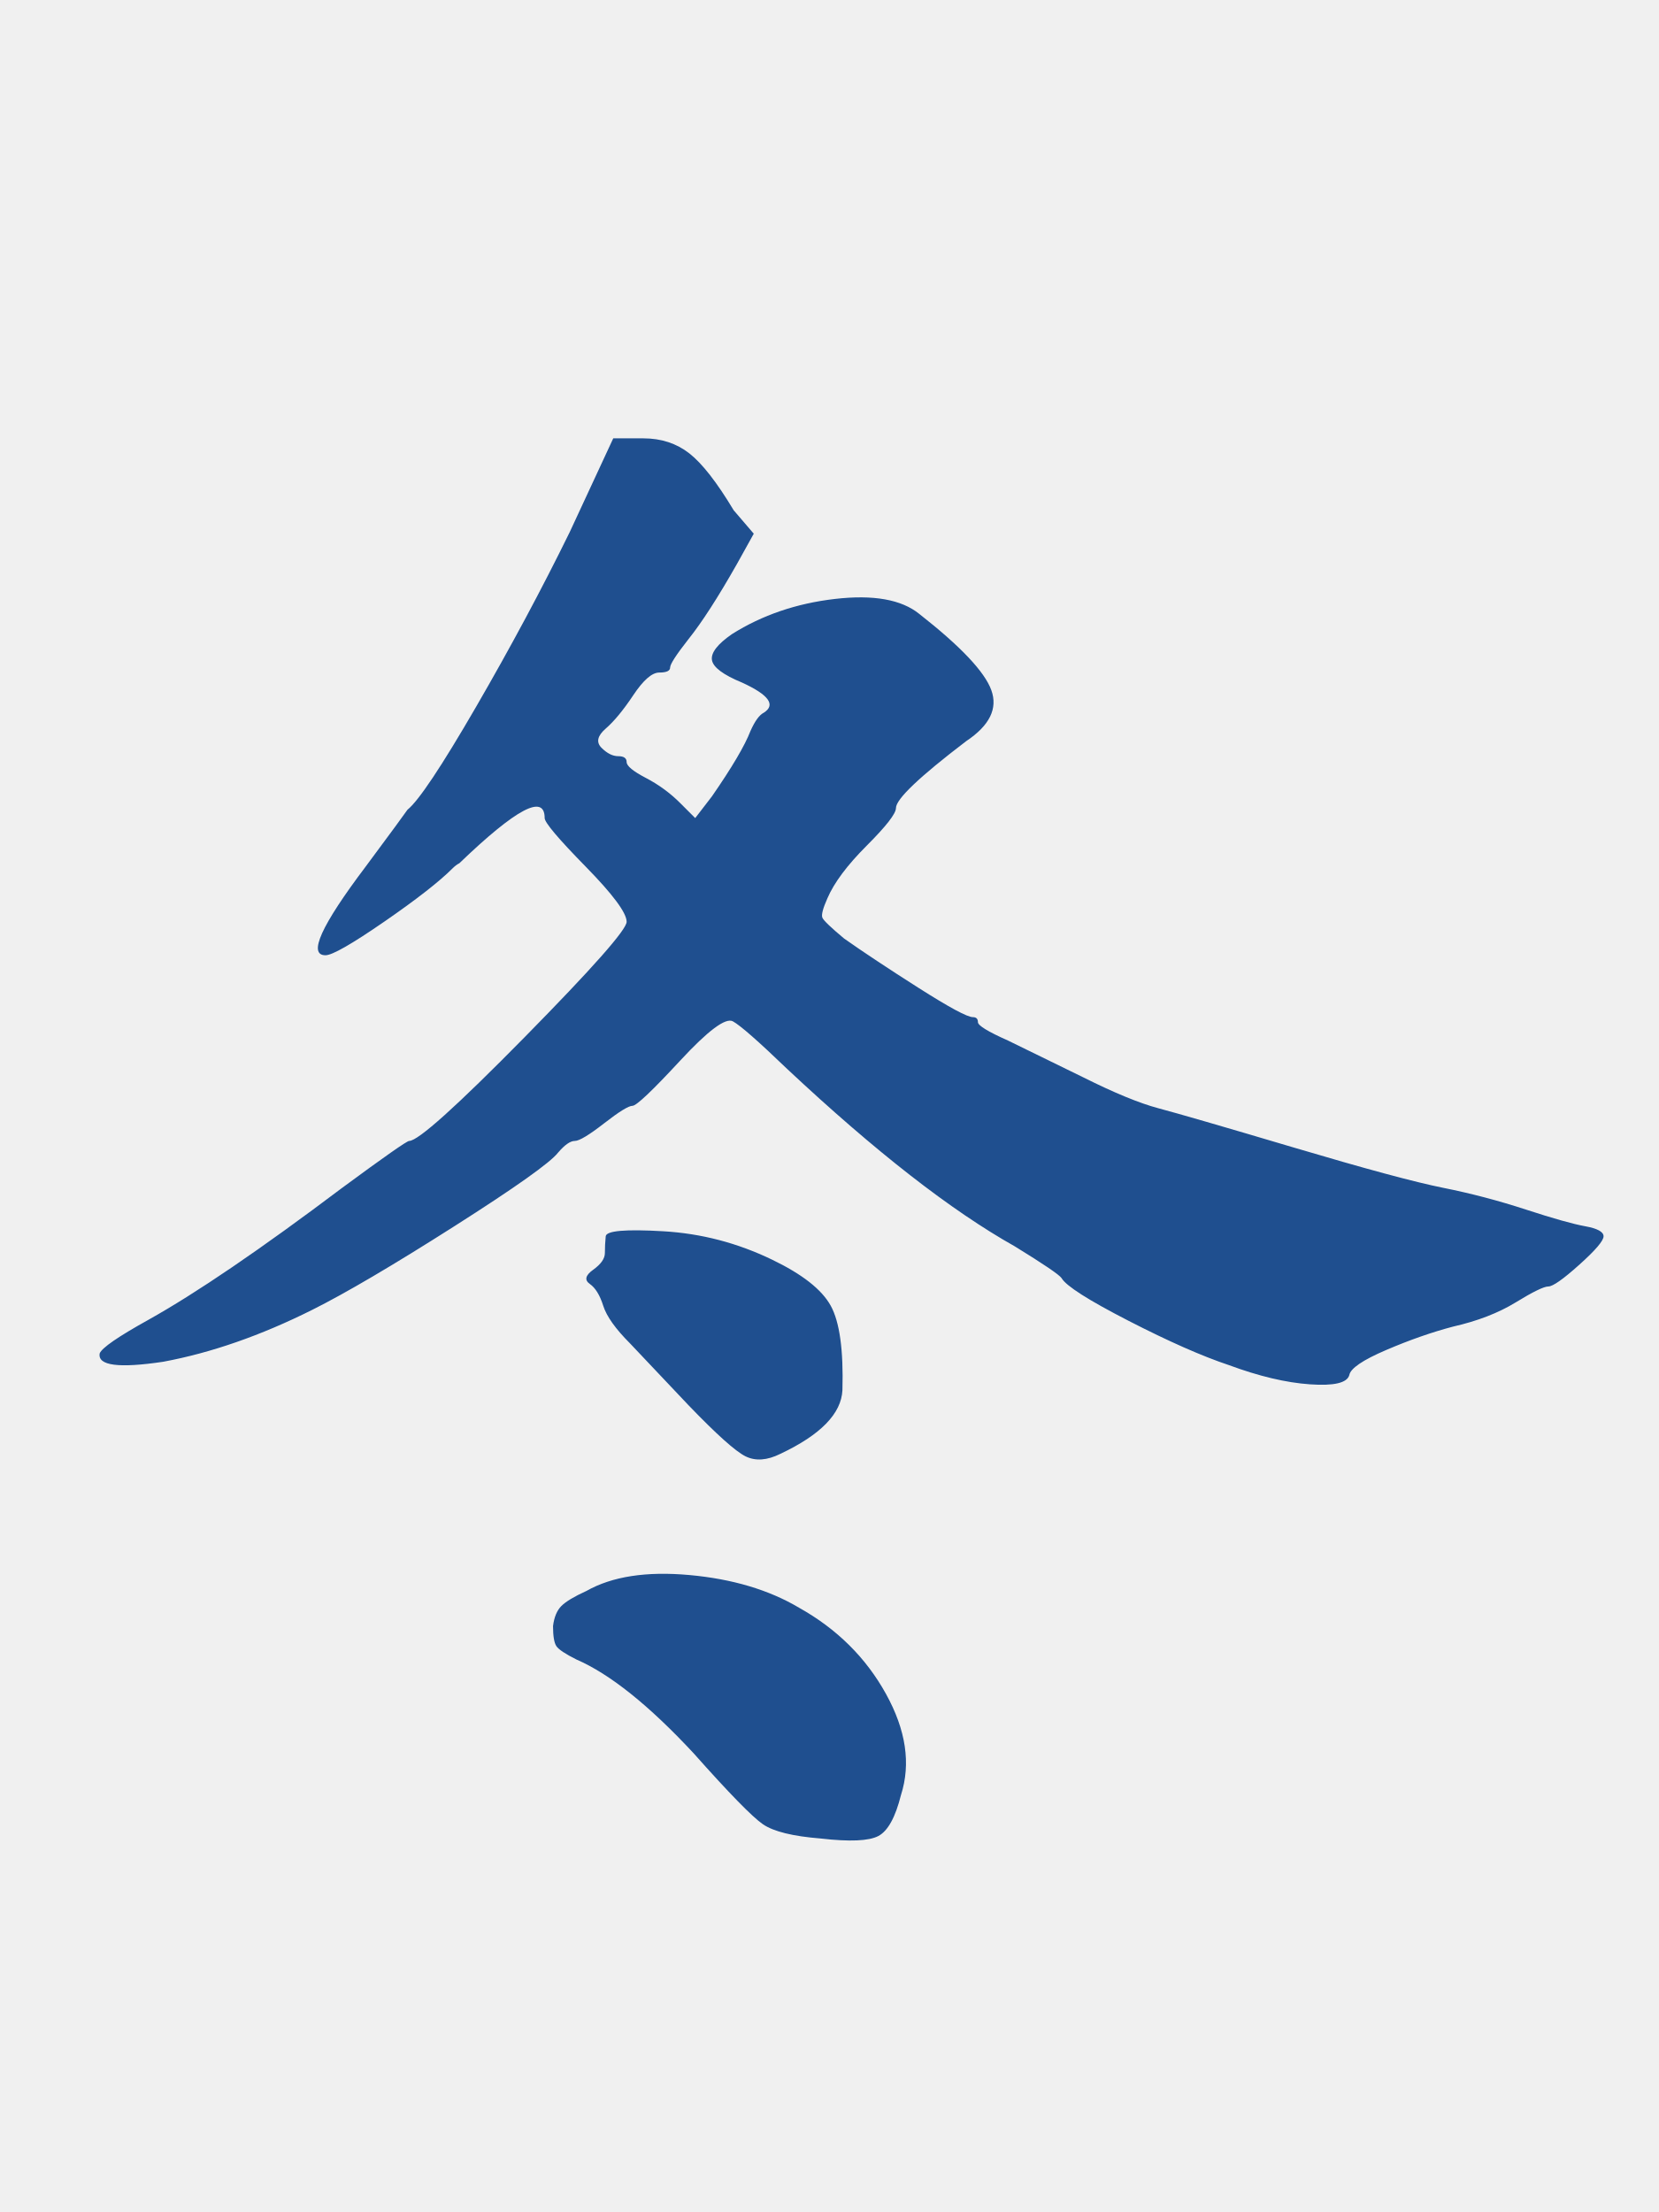
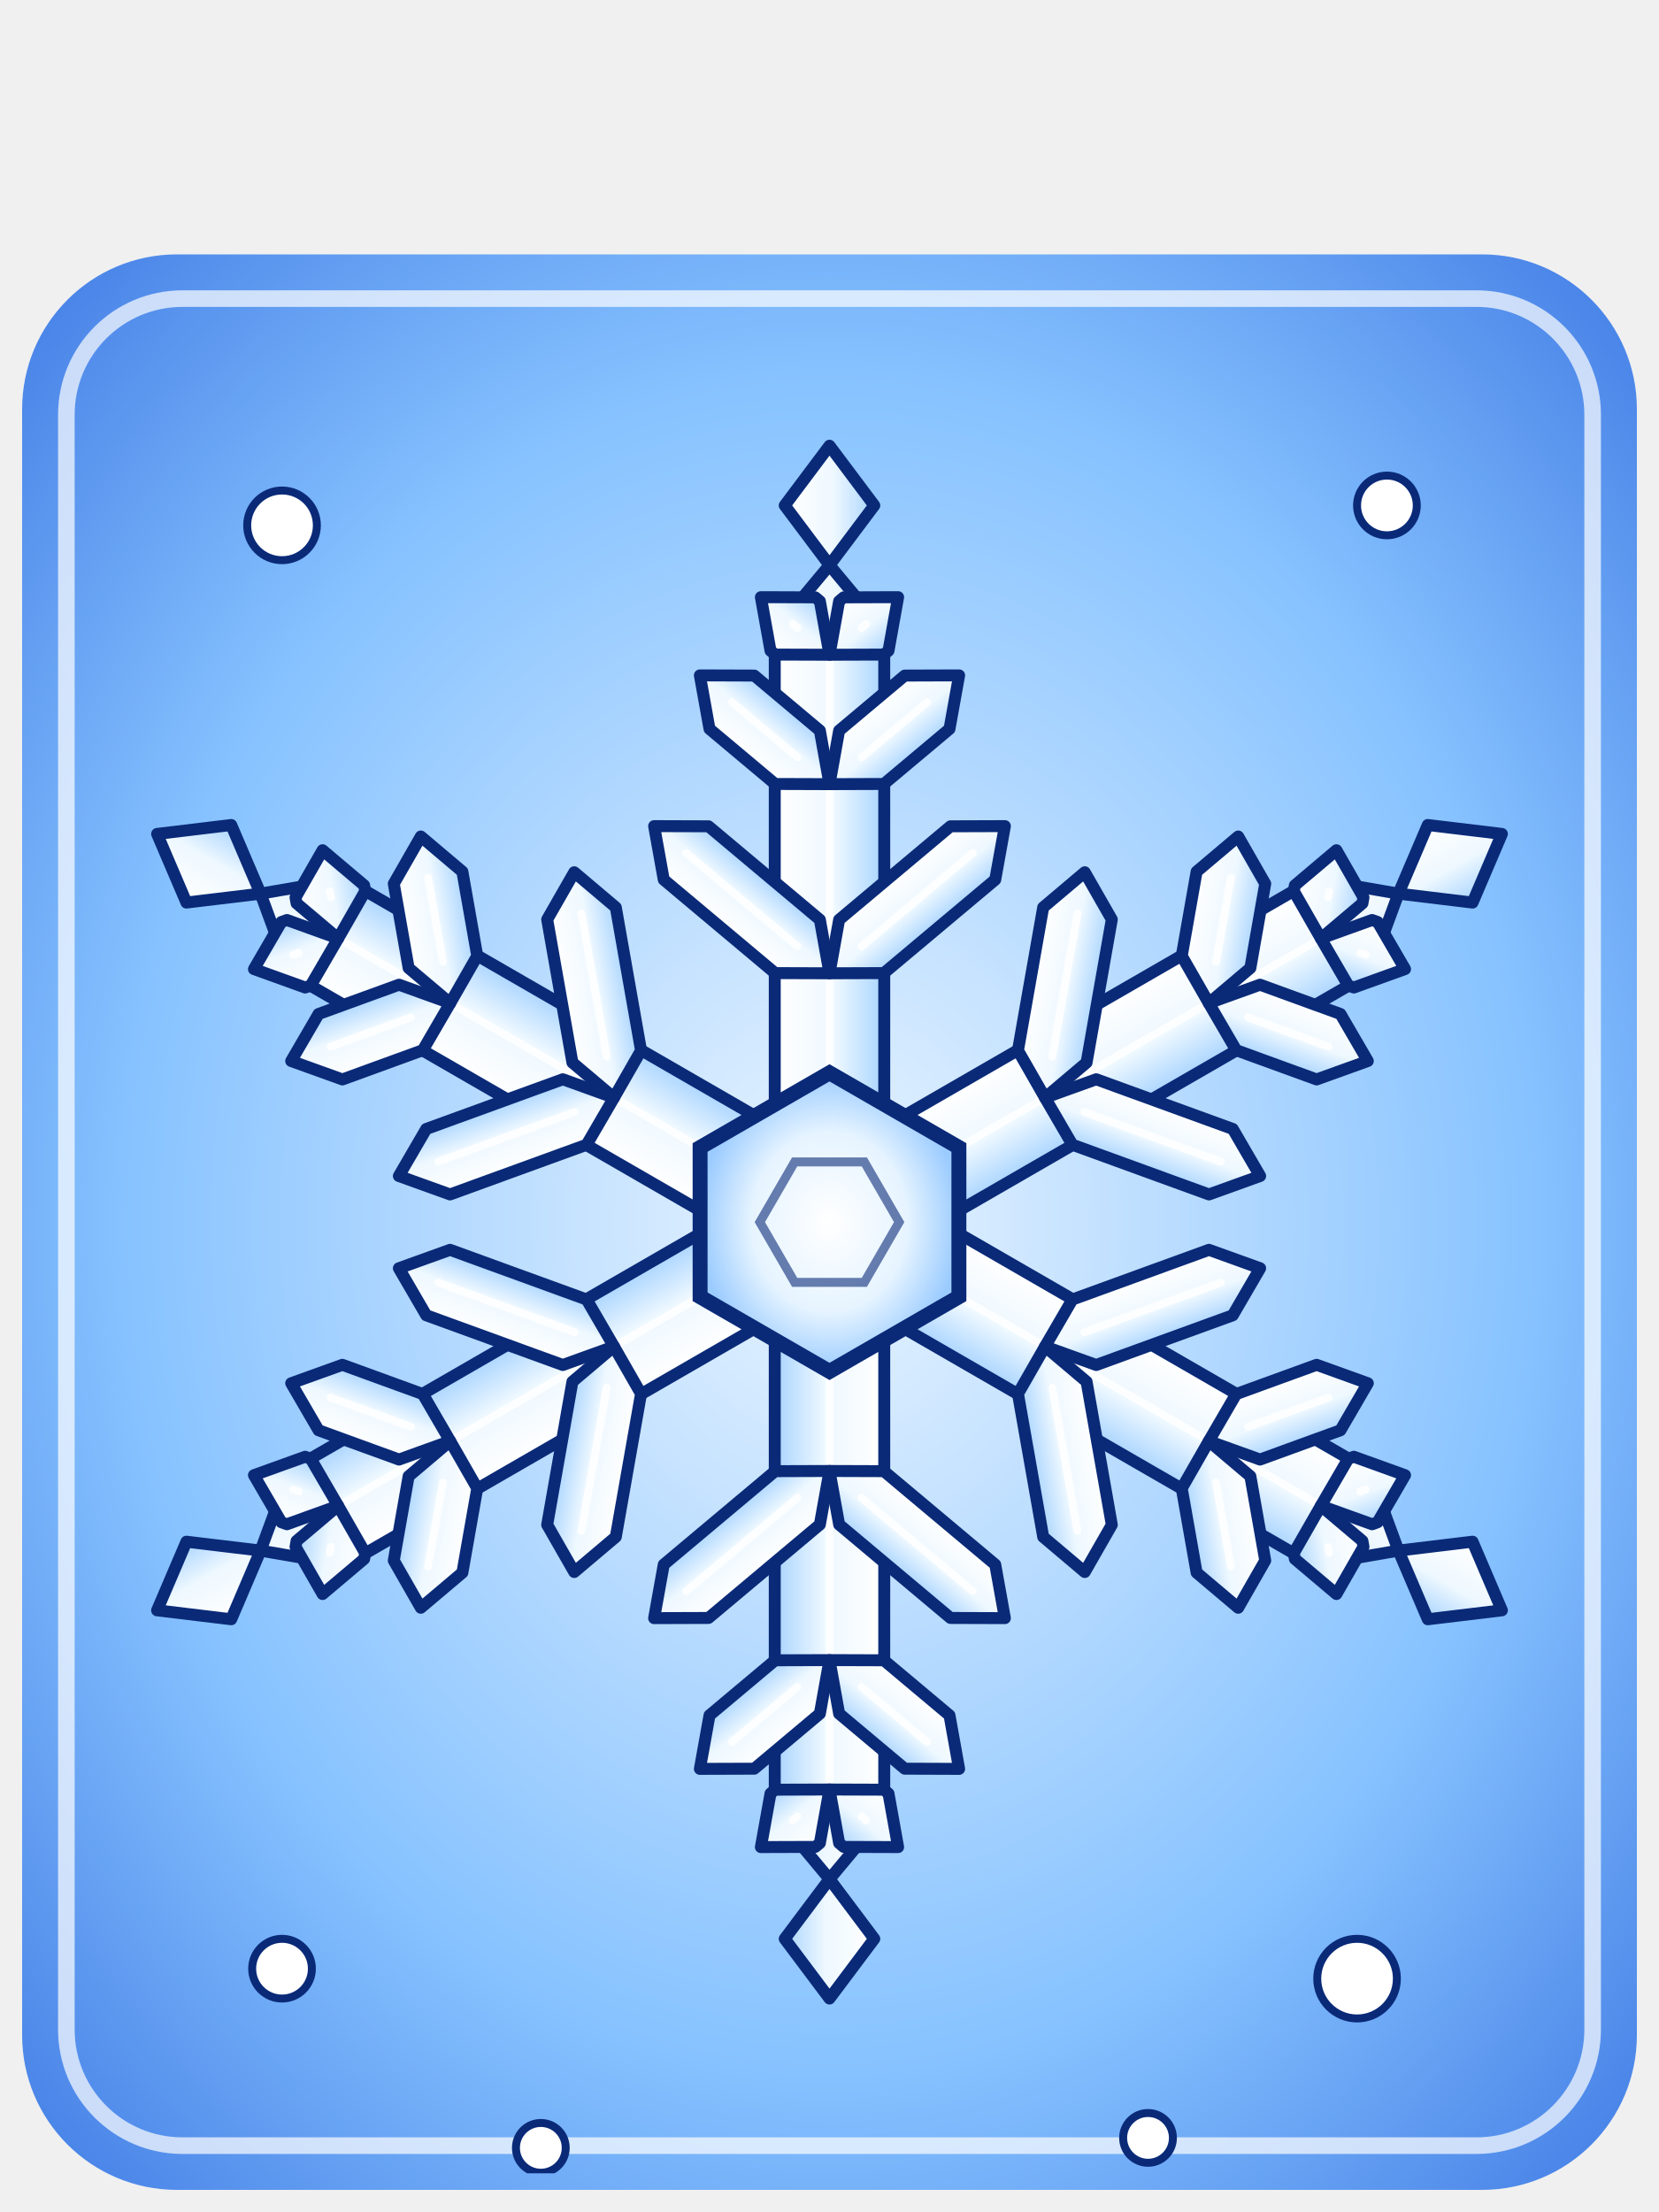
<svg xmlns="http://www.w3.org/2000/svg" width="300" height="400" viewBox="0 0 300 400">
-   <path d="M342 84Q365 97 403.5 93.5Q442 90 469 74Q503 55 521.0 22.5Q539 -10 530 -38Q525 -58 516.5 -62.5Q508 -67 482 -64Q457 -62 447.5 -55.5Q438 -49 406 -13Q366 30 336 43Q326 48 324.0 51.0Q322 54 322 63Q323 71 327.0 75.0Q331 79 342 84ZM368 232Q355 245 352.0 254.5Q349 264 344.0 267.5Q339 271 346.0 276.0Q353 281 353.0 286.0Q353 291 353.5 296.0Q354 301 388.0 299.0Q422 297 453 282Q480 269 488.0 254.5Q496 240 495 204Q494 183 458 166Q446 160 437.0 164.5Q428 169 403 195ZM332 717 358 773H376Q392 773 403.5 764.0Q415 755 430 730L442 716L432 698Q415 668 403 653Q392 639 392.0 636.0Q392 633 385.5 633.0Q379 633 370.0 619.5Q361 606 353.5 599.5Q346 593 351.0 588.0Q356 583 361.0 583.0Q366 583 366.0 579.5Q366 576 377.5 570.0Q389 564 398 555L407 546L417 559Q435 585 440 598Q444 607 448 609Q459 616 435 627Q418 634 417.0 640.5Q416 647 429 656Q456 673 490.5 677.0Q525 681 541 668Q578 639 584.0 622.5Q590 606 569 592Q527 560 527 552Q527 547 509.5 529.5Q492 512 486 498Q482 489 483.0 486.5Q484 484 496 474Q513 462 540.5 444.5Q568 427 573 427Q576 427 576.0 424.0Q576 421 594 413L639 391Q667 377 684.0 372.5Q701 368 765.0 349.0Q829 330 854.0 325.0Q879 320 903.5 312.0Q928 304 939.0 302.0Q950 300 950.0 296.0Q950 292 935.5 279.0Q921 266 917.0 266.0Q913 266 897.5 256.5Q882 247 860 242Q841 237 820.0 228.0Q799 219 798 213Q796 206 774.5 207.5Q753 209 726 219Q702 227 666.0 245.5Q630 264 626 271Q624 274 598 290Q541 322 462 396Q436 421 429.5 424.5Q423 428 398.0 401.0Q373 374 369.5 374.0Q366 374 352.5 363.5Q339 353 335.0 353.0Q331 353 325 346Q318 337 263.0 302.0Q208 267 178 252Q132 229 89 221Q49 215 51 226Q53 231 80 246Q123 270 196 325Q234 353 236 353Q244 353 305.0 415.0Q366 477 366 484Q366 492 341.5 517.0Q317 542 317 546Q317 568 266 519Q264 518 262 516Q250 504 221.0 484.0Q192 464 186 464Q170 464 210 517Q233 548 235 551Q245 559 276.0 612.5Q307 666 332 717Z" fill="#1f4f8f" transform="translate(2.6 313.1) scale(0.3025 -0.3025)" />
+   <defs>
+     <linearGradient id="g0" x1="0" y1="0" x2="0" y2="1">
+       <stop offset="0" stop-color="#ffffff" />
+       <stop offset="0.55" stop-color="#eef8ff" />
+       <stop offset="1" stop-color="#a8d4ff" />
+     </linearGradient>
+     <radialGradient id="g1" cx="0.5" cy="0.5" r="0.5">
+       <stop offset="0" stop-color="#ffffff" />
+       <stop offset="0.6" stop-color="#e6f4ff" />
+       <stop offset="1" stop-color="#9cccff" />
+     </radialGradient>
+     <radialGradient id="g2" cx="0.5" cy="0.5" r="0.8">
+       <stop offset="0" stop-color="#eaf5ff" />
+       <stop offset="0.55" stop-color="#86c2ff" />
+       <stop offset="1" stop-color="#2a64dc" />
+     </radialGradient>
+     <clipPath id="card">
+       <rect x="7" y="49" width="286" height="344" rx="25" />
+     </clipPath>
+   </defs>
+   <rect x="4" y="46" width="292" height="350" rx="28" fill="url(#g2)" />
+   <rect x="12" y="54" width="276" height="334" rx="21" fill="none" stroke="#ffffff" stroke-width="3" stroke-opacity="0.7" />
+   <g clip-path="url(#card)">
+     <g transform="translate(150 221) scale(0.9) translate(-150 -200)">
+       <g transform="translate(150 200) rotate(-90)">
+         <path d="M0,0 L13.2,-11 L118.8,-11 L132,0 L118.8,11 L13.2,11Z" fill="url(#g0)" stroke="#0a2a78" stroke-width="2.4" stroke-linejoin="round" stroke-linecap="round" />
+         <path d="M13.2,0 L118.8,0" fill="none" stroke="#ffffff" stroke-width="1.6" stroke-linecap="round" stroke-linejoin="round" stroke-opacity="0.8" />
+         <g transform="translate(50 0) rotate(-50)">
+           <path d="M0,0 L8.4,-7 L37.6,-7 L46,0 L37.6,7 L8.4,7Z" fill="url(#g0)" stroke="#0a2a78" stroke-width="2.4" stroke-linejoin="round" stroke-linecap="round" />
+           <path d="M8.4,0 L37.6,0" fill="none" stroke="#ffffff" stroke-width="1.6" stroke-linecap="round" stroke-linejoin="round" stroke-opacity="0.8" />
+         </g>
+         <g transform="translate(50 0) rotate(50)">
+           <path d="M0,0 L8.4,-7 L37.6,-7 L46,0 L37.6,7 L8.4,7Z" fill="url(#g0)" stroke="#0a2a78" stroke-width="2.4" stroke-linejoin="round" stroke-linecap="round" />
+           <path d="M8.4,0 L37.6,0" fill="none" stroke="#ffffff" stroke-width="1.6" stroke-linecap="round" stroke-linejoin="round" stroke-opacity="0.8" />
+         </g>
+         <g transform="translate(88 0) rotate(-50)">
+           <path d="M0,0 L8.4,-7 L25.6,-7 L34,0 L25.6,7 L8.4,7Z" fill="url(#g0)" stroke="#0a2a78" stroke-width="2.4" stroke-linejoin="round" stroke-linecap="round" />
+           <path d="M8.4,0 L25.6,0" fill="none" stroke="#ffffff" stroke-width="1.6" stroke-linecap="round" stroke-linejoin="round" stroke-opacity="0.8" />
+         </g>
+         <g transform="translate(88 0) rotate(50)">
+           <path d="M0,0 L8.4,-7 L25.6,-7 L34,0 L25.6,7 L8.4,7Z" fill="url(#g0)" stroke="#0a2a78" stroke-width="2.4" stroke-linejoin="round" stroke-linecap="round" />
+           <path d="M8.4,0 L25.6,0" fill="none" stroke="#ffffff" stroke-width="1.6" stroke-linecap="round" stroke-linejoin="round" stroke-opacity="0.8" />
+         </g>
+         <g transform="translate(114 0) rotate(-50)">
+           <path d="M0,0 L8.4,-7 L9.6,-7 L18,0 L9.6,7 L8.4,7Z" fill="url(#g0)" stroke="#0a2a78" stroke-width="2.4" stroke-linejoin="round" stroke-linecap="round" />
+           <path d="M8.4,0 L9.6,0" fill="none" stroke="#ffffff" stroke-width="1.6" stroke-linecap="round" stroke-linejoin="round" stroke-opacity="0.8" />
+         </g>
+         <g transform="translate(114 0) rotate(50)">
+           <path d="M0,0 L8.4,-7 L9.6,-7 L18,0 L9.6,7 L8.4,7Z" fill="url(#g0)" stroke="#0a2a78" stroke-width="2.4" stroke-linejoin="round" stroke-linecap="round" />
+           <path d="M8.4,0 L9.6,0" fill="none" stroke="#ffffff" stroke-width="1.6" stroke-linecap="round" stroke-linejoin="round" stroke-opacity="0.8" />
+         </g>
+         <polygon points="132,0 144,-9 156,0 144,9" fill="url(#g0)" stroke="#0a2a78" stroke-width="2.4" stroke-linejoin="round" />
+       </g>
+       <g transform="translate(150 200) rotate(-30)">
+         <path d="M0,0 L13.2,-11 L118.8,-11 L132,0 L118.8,11 L13.2,11Z" fill="url(#g0)" stroke="#0a2a78" stroke-width="2.4" stroke-linejoin="round" stroke-linecap="round" />
+         <path d="M13.2,0 L118.8,0" fill="none" stroke="#ffffff" stroke-width="1.6" stroke-linecap="round" stroke-linejoin="round" stroke-opacity="0.8" />
+         <g transform="translate(50 0) rotate(-50)">
+           <path d="M0,0 L8.4,-7 L37.6,-7 L46,0 L37.6,7 L8.4,7Z" fill="url(#g0)" stroke="#0a2a78" stroke-width="2.4" stroke-linejoin="round" stroke-linecap="round" />
+           <path d="M8.4,0 L37.6,0" fill="none" stroke="#ffffff" stroke-width="1.6" stroke-linecap="round" stroke-linejoin="round" stroke-opacity="0.8" />
+         </g>
+         <g transform="translate(50 0) rotate(50)">
+           <path d="M0,0 L8.4,-7 L37.6,-7 L46,0 L37.6,7 L8.4,7Z" fill="url(#g0)" stroke="#0a2a78" stroke-width="2.4" stroke-linejoin="round" stroke-linecap="round" />
+           <path d="M8.4,0 L37.6,0" fill="none" stroke="#ffffff" stroke-width="1.6" stroke-linecap="round" stroke-linejoin="round" stroke-opacity="0.8" />
+         </g>
+         <g transform="translate(88 0) rotate(-50)">
+           <path d="M0,0 L8.4,-7 L25.6,-7 L34,0 L25.6,7 L8.4,7Z" fill="url(#g0)" stroke="#0a2a78" stroke-width="2.4" stroke-linejoin="round" stroke-linecap="round" />
+           <path d="M8.4,0 L25.6,0" fill="none" stroke="#ffffff" stroke-width="1.6" stroke-linecap="round" stroke-linejoin="round" stroke-opacity="0.8" />
+         </g>
+         <g transform="translate(88 0) rotate(50)">
+           <path d="M0,0 L8.4,-7 L25.6,-7 L34,0 L25.6,7 L8.4,7Z" fill="url(#g0)" stroke="#0a2a78" stroke-width="2.4" stroke-linejoin="round" stroke-linecap="round" />
+           <path d="M8.4,0 L25.6,0" fill="none" stroke="#ffffff" stroke-width="1.6" stroke-linecap="round" stroke-linejoin="round" stroke-opacity="0.8" />
+         </g>
+         <g transform="translate(114 0) rotate(-50)">
+           <path d="M0,0 L8.4,-7 L9.6,-7 L18,0 L9.6,7 L8.4,7Z" fill="url(#g0)" stroke="#0a2a78" stroke-width="2.4" stroke-linejoin="round" stroke-linecap="round" />
+           <path d="M8.4,0 L9.6,0" fill="none" stroke="#ffffff" stroke-width="1.6" stroke-linecap="round" stroke-linejoin="round" stroke-opacity="0.8" />
+         </g>
+         <g transform="translate(114 0) rotate(50)">
+           <path d="M0,0 L8.4,-7 L9.6,-7 L18,0 L9.6,7 L8.4,7Z" fill="url(#g0)" stroke="#0a2a78" stroke-width="2.4" stroke-linejoin="round" stroke-linecap="round" />
+           <path d="M8.4,0 L9.6,0" fill="none" stroke="#ffffff" stroke-width="1.6" stroke-linecap="round" stroke-linejoin="round" stroke-opacity="0.8" />
+         </g>
+         <polygon points="132,0 144,-9 156,0 144,9" fill="url(#g0)" stroke="#0a2a78" stroke-width="2.4" stroke-linejoin="round" />
+       </g>
+       <g transform="translate(150 200) rotate(30)">
+         <path d="M0,0 L13.2,-11 L118.8,-11 L132,0 L118.8,11 L13.2,11Z" fill="url(#g0)" stroke="#0a2a78" stroke-width="2.4" stroke-linejoin="round" stroke-linecap="round" />
+         <path d="M13.2,0 L118.8,0" fill="none" stroke="#ffffff" stroke-width="1.6" stroke-linecap="round" stroke-linejoin="round" stroke-opacity="0.8" />
+         <g transform="translate(50 0) rotate(-50)">
+           <path d="M0,0 L8.4,-7 L37.6,-7 L46,0 L37.6,7 L8.4,7Z" fill="url(#g0)" stroke="#0a2a78" stroke-width="2.4" stroke-linejoin="round" stroke-linecap="round" />
+           <path d="M8.4,0 L37.6,0" fill="none" stroke="#ffffff" stroke-width="1.6" stroke-linecap="round" stroke-linejoin="round" stroke-opacity="0.8" />
+         </g>
+         <g transform="translate(50 0) rotate(50)">
+           <path d="M0,0 L8.4,-7 L37.6,-7 L46,0 L37.6,7 L8.4,7Z" fill="url(#g0)" stroke="#0a2a78" stroke-width="2.4" stroke-linejoin="round" stroke-linecap="round" />
+           <path d="M8.4,0 L37.6,0" fill="none" stroke="#ffffff" stroke-width="1.6" stroke-linecap="round" stroke-linejoin="round" stroke-opacity="0.8" />
+         </g>
+         <g transform="translate(88 0) rotate(-50)">
+           <path d="M0,0 L8.4,-7 L25.6,-7 L34,0 L25.6,7 L8.4,7Z" fill="url(#g0)" stroke="#0a2a78" stroke-width="2.4" stroke-linejoin="round" stroke-linecap="round" />
+           <path d="M8.4,0 L25.6,0" fill="none" stroke="#ffffff" stroke-width="1.6" stroke-linecap="round" stroke-linejoin="round" stroke-opacity="0.8" />
+         </g>
+         <g transform="translate(88 0) rotate(50)">
+           <path d="M0,0 L8.4,-7 L25.6,-7 L34,0 L25.6,7 L8.4,7Z" fill="url(#g0)" stroke="#0a2a78" stroke-width="2.4" stroke-linejoin="round" stroke-linecap="round" />
+           <path d="M8.4,0 L25.6,0" fill="none" stroke="#ffffff" stroke-width="1.6" stroke-linecap="round" stroke-linejoin="round" stroke-opacity="0.8" />
+         </g>
+         <g transform="translate(114 0) rotate(-50)">
+           <path d="M0,0 L8.4,-7 L9.6,-7 L18,0 L9.6,7 L8.4,7Z" fill="url(#g0)" stroke="#0a2a78" stroke-width="2.4" stroke-linejoin="round" stroke-linecap="round" />
+           <path d="M8.4,0 L9.6,0" fill="none" stroke="#ffffff" stroke-width="1.6" stroke-linecap="round" stroke-linejoin="round" stroke-opacity="0.8" />
+         </g>
+         <g transform="translate(114 0) rotate(50)">
+           <path d="M0,0 L8.4,-7 L9.6,-7 L18,0 L9.6,7 L8.4,7Z" fill="url(#g0)" stroke="#0a2a78" stroke-width="2.4" stroke-linejoin="round" stroke-linecap="round" />
+           <path d="M8.4,0 L9.6,0" fill="none" stroke="#ffffff" stroke-width="1.6" stroke-linecap="round" stroke-linejoin="round" stroke-opacity="0.8" />
+         </g>
+         <polygon points="132,0 144,-9 156,0 144,9" fill="url(#g0)" stroke="#0a2a78" stroke-width="2.4" stroke-linejoin="round" />
+       </g>
+       <g transform="translate(150 200) rotate(90)">
+         <path d="M0,0 L13.2,-11 L118.8,-11 L132,0 L118.8,11 L13.2,11Z" fill="url(#g0)" stroke="#0a2a78" stroke-width="2.4" stroke-linejoin="round" stroke-linecap="round" />
+         <path d="M13.2,0 L118.8,0" fill="none" stroke="#ffffff" stroke-width="1.6" stroke-linecap="round" stroke-linejoin="round" stroke-opacity="0.8" />
+         <g transform="translate(50 0) rotate(-50)">
+           <path d="M0,0 L8.4,-7 L37.6,-7 L46,0 L37.6,7 L8.4,7Z" fill="url(#g0)" stroke="#0a2a78" stroke-width="2.4" stroke-linejoin="round" stroke-linecap="round" />
+           <path d="M8.4,0 L37.6,0" fill="none" stroke="#ffffff" stroke-width="1.6" stroke-linecap="round" stroke-linejoin="round" stroke-opacity="0.8" />
+         </g>
+         <g transform="translate(50 0) rotate(50)">
+           <path d="M0,0 L8.4,-7 L37.6,-7 L46,0 L37.6,7 L8.4,7Z" fill="url(#g0)" stroke="#0a2a78" stroke-width="2.4" stroke-linejoin="round" stroke-linecap="round" />
+           <path d="M8.4,0 L37.6,0" fill="none" stroke="#ffffff" stroke-width="1.6" stroke-linecap="round" stroke-linejoin="round" stroke-opacity="0.8" />
+         </g>
+         <g transform="translate(88 0) rotate(-50)">
+           <path d="M0,0 L8.4,-7 L25.6,-7 L34,0 L25.6,7 L8.4,7Z" fill="url(#g0)" stroke="#0a2a78" stroke-width="2.4" stroke-linejoin="round" stroke-linecap="round" />
+           <path d="M8.4,0 L25.6,0" fill="none" stroke="#ffffff" stroke-width="1.6" stroke-linecap="round" stroke-linejoin="round" stroke-opacity="0.8" />
+         </g>
+         <g transform="translate(88 0) rotate(50)">
+           <path d="M0,0 L8.4,-7 L25.6,-7 L34,0 L25.6,7 L8.4,7Z" fill="url(#g0)" stroke="#0a2a78" stroke-width="2.4" stroke-linejoin="round" stroke-linecap="round" />
+           <path d="M8.4,0 L25.6,0" fill="none" stroke="#ffffff" stroke-width="1.6" stroke-linecap="round" stroke-linejoin="round" stroke-opacity="0.8" />
+         </g>
+         <g transform="translate(114 0) rotate(-50)">
+           <path d="M0,0 L8.4,-7 L9.6,-7 L18,0 L9.6,7 L8.4,7Z" fill="url(#g0)" stroke="#0a2a78" stroke-width="2.4" stroke-linejoin="round" stroke-linecap="round" />
+           <path d="M8.4,0 L9.6,0" fill="none" stroke="#ffffff" stroke-width="1.6" stroke-linecap="round" stroke-linejoin="round" stroke-opacity="0.8" />
+         </g>
+         <g transform="translate(114 0) rotate(50)">
+           <path d="M0,0 L8.4,-7 L9.6,-7 L18,0 L9.6,7 L8.4,7Z" fill="url(#g0)" stroke="#0a2a78" stroke-width="2.4" stroke-linejoin="round" stroke-linecap="round" />
+           <path d="M8.4,0 L9.6,0" fill="none" stroke="#ffffff" stroke-width="1.6" stroke-linecap="round" stroke-linejoin="round" stroke-opacity="0.8" />
+         </g>
+         <polygon points="132,0 144,-9 156,0 144,9" fill="url(#g0)" stroke="#0a2a78" stroke-width="2.4" stroke-linejoin="round" />
+       </g>
+       <g transform="translate(150 200) rotate(150)">
+         <path d="M0,0 L13.2,-11 L118.8,-11 L132,0 L118.8,11 L13.2,11Z" fill="url(#g0)" stroke="#0a2a78" stroke-width="2.4" stroke-linejoin="round" stroke-linecap="round" />
+         <path d="M13.2,0 L118.8,0" fill="none" stroke="#ffffff" stroke-width="1.6" stroke-linecap="round" stroke-linejoin="round" stroke-opacity="0.8" />
+         <g transform="translate(50 0) rotate(-50)">
+           <path d="M0,0 L8.4,-7 L37.6,-7 L46,0 L37.6,7 L8.4,7Z" fill="url(#g0)" stroke="#0a2a78" stroke-width="2.4" stroke-linejoin="round" stroke-linecap="round" />
+           <path d="M8.4,0 L37.6,0" fill="none" stroke="#ffffff" stroke-width="1.6" stroke-linecap="round" stroke-linejoin="round" stroke-opacity="0.8" />
+         </g>
+         <g transform="translate(50 0) rotate(50)">
+           <path d="M0,0 L8.4,-7 L37.6,-7 L46,0 L37.6,7 L8.4,7Z" fill="url(#g0)" stroke="#0a2a78" stroke-width="2.4" stroke-linejoin="round" stroke-linecap="round" />
+           <path d="M8.4,0 L37.6,0" fill="none" stroke="#ffffff" stroke-width="1.6" stroke-linecap="round" stroke-linejoin="round" stroke-opacity="0.8" />
+         </g>
+         <g transform="translate(88 0) rotate(-50)">
+           <path d="M0,0 L8.4,-7 L25.6,-7 L34,0 L25.6,7 L8.4,7Z" fill="url(#g0)" stroke="#0a2a78" stroke-width="2.4" stroke-linejoin="round" stroke-linecap="round" />
+           <path d="M8.4,0 L25.6,0" fill="none" stroke="#ffffff" stroke-width="1.6" stroke-linecap="round" stroke-linejoin="round" stroke-opacity="0.8" />
+         </g>
+         <g transform="translate(88 0) rotate(50)">
+           <path d="M0,0 L8.4,-7 L25.6,-7 L34,0 L25.6,7 L8.4,7Z" fill="url(#g0)" stroke="#0a2a78" stroke-width="2.4" stroke-linejoin="round" stroke-linecap="round" />
+           <path d="M8.4,0 L25.6,0" fill="none" stroke="#ffffff" stroke-width="1.6" stroke-linecap="round" stroke-linejoin="round" stroke-opacity="0.8" />
+         </g>
+         <g transform="translate(114 0) rotate(-50)">
+           <path d="M0,0 L8.4,-7 L9.6,-7 L18,0 L9.6,7 L8.4,7Z" fill="url(#g0)" stroke="#0a2a78" stroke-width="2.4" stroke-linejoin="round" stroke-linecap="round" />
+           <path d="M8.4,0 L9.6,0" fill="none" stroke="#ffffff" stroke-width="1.6" stroke-linecap="round" stroke-linejoin="round" stroke-opacity="0.8" />
+         </g>
+         <g transform="translate(114 0) rotate(50)">
+           <path d="M0,0 L8.4,-7 L9.6,-7 L18,0 L9.6,7 L8.4,7Z" fill="url(#g0)" stroke="#0a2a78" stroke-width="2.4" stroke-linejoin="round" stroke-linecap="round" />
+           <path d="M8.4,0 L9.6,0" fill="none" stroke="#ffffff" stroke-width="1.6" stroke-linecap="round" stroke-linejoin="round" stroke-opacity="0.8" />
+         </g>
+         <polygon points="132,0 144,-9 156,0 144,9" fill="url(#g0)" stroke="#0a2a78" stroke-width="2.4" stroke-linejoin="round" />
+       </g>
+       <g transform="translate(150 200) rotate(210)">
+         <path d="M0,0 L13.2,-11 L118.8,-11 L132,0 L118.8,11 L13.2,11Z" fill="url(#g0)" stroke="#0a2a78" stroke-width="2.4" stroke-linejoin="round" stroke-linecap="round" />
+         <path d="M13.2,0 L118.8,0" fill="none" stroke="#ffffff" stroke-width="1.6" stroke-linecap="round" stroke-linejoin="round" stroke-opacity="0.8" />
+         <g transform="translate(50 0) rotate(-50)">
+           <path d="M0,0 L8.4,-7 L37.6,-7 L46,0 L37.6,7 L8.4,7Z" fill="url(#g0)" stroke="#0a2a78" stroke-width="2.4" stroke-linejoin="round" stroke-linecap="round" />
+           <path d="M8.4,0 L37.6,0" fill="none" stroke="#ffffff" stroke-width="1.6" stroke-linecap="round" stroke-linejoin="round" stroke-opacity="0.8" />
+         </g>
+         <g transform="translate(50 0) rotate(50)">
+           <path d="M0,0 L8.4,-7 L37.6,-7 L46,0 L37.6,7 L8.4,7Z" fill="url(#g0)" stroke="#0a2a78" stroke-width="2.4" stroke-linejoin="round" stroke-linecap="round" />
+           <path d="M8.4,0 L37.6,0" fill="none" stroke="#ffffff" stroke-width="1.6" stroke-linecap="round" stroke-linejoin="round" stroke-opacity="0.8" />
+         </g>
+         <g transform="translate(88 0) rotate(-50)">
+           <path d="M0,0 L8.4,-7 L25.6,-7 L34,0 L25.6,7 L8.4,7Z" fill="url(#g0)" stroke="#0a2a78" stroke-width="2.4" stroke-linejoin="round" stroke-linecap="round" />
+           <path d="M8.4,0 L25.6,0" fill="none" stroke="#ffffff" stroke-width="1.6" stroke-linecap="round" stroke-linejoin="round" stroke-opacity="0.8" />
+         </g>
+         <g transform="translate(88 0) rotate(50)">
+           <path d="M0,0 L8.4,-7 L25.6,-7 L34,0 L25.6,7 L8.4,7Z" fill="url(#g0)" stroke="#0a2a78" stroke-width="2.4" stroke-linejoin="round" stroke-linecap="round" />
+           <path d="M8.4,0 L25.6,0" fill="none" stroke="#ffffff" stroke-width="1.6" stroke-linecap="round" stroke-linejoin="round" stroke-opacity="0.8" />
+         </g>
+         <g transform="translate(114 0) rotate(-50)">
+           <path d="M0,0 L8.4,-7 L9.6,-7 L18,0 L9.6,7 L8.4,7Z" fill="url(#g0)" stroke="#0a2a78" stroke-width="2.4" stroke-linejoin="round" stroke-linecap="round" />
+           <path d="M8.4,0 L9.6,0" fill="none" stroke="#ffffff" stroke-width="1.6" stroke-linecap="round" stroke-linejoin="round" stroke-opacity="0.8" />
+         </g>
+         <g transform="translate(114 0) rotate(50)">
+           <path d="M0,0 L8.4,-7 L9.6,-7 L18,0 L9.6,7 L8.4,7Z" fill="url(#g0)" stroke="#0a2a78" stroke-width="2.4" stroke-linejoin="round" stroke-linecap="round" />
+           <path d="M8.4,0 L9.6,0" fill="none" stroke="#ffffff" stroke-width="1.6" stroke-linecap="round" stroke-linejoin="round" stroke-opacity="0.8" />
+         </g>
+         <polygon points="132,0 144,-9 156,0 144,9" fill="url(#g0)" stroke="#0a2a78" stroke-width="2.4" stroke-linejoin="round" />
+       </g>
+       <polygon points="176,215 150,230 124,215 124,185 150,170 176,185" fill="url(#g1)" stroke="#0a2a78" stroke-width="3" />
+       <polygon points="164,200 157,212.1 143,212.1 136,200 143,187.9 157,187.9" fill="none" stroke="#0a2a78" stroke-width="1.8" stroke-opacity="0.6" />
+       <circle cx="40" cy="60" r="7" fill="#ffffff" stroke="#0a2a78" stroke-width="1.6" />
+       <circle cx="262" cy="56" r="6" fill="#ffffff" stroke="#0a2a78" stroke-width="1.6" />
+       <circle cx="256" cy="352" r="8" fill="#ffffff" stroke="#0a2a78" stroke-width="1.6" />
+       <circle cx="40" cy="350" r="6" fill="#ffffff" stroke="#0a2a78" stroke-width="1.6" />
+       <circle cx="214" cy="384" r="5" fill="#ffffff" stroke="#0a2a78" stroke-width="1.6" />
+       <circle cx="92" cy="386" r="5" fill="#ffffff" stroke="#0a2a78" stroke-width="1.6" />
+     </g>
+   </g>
</svg>
